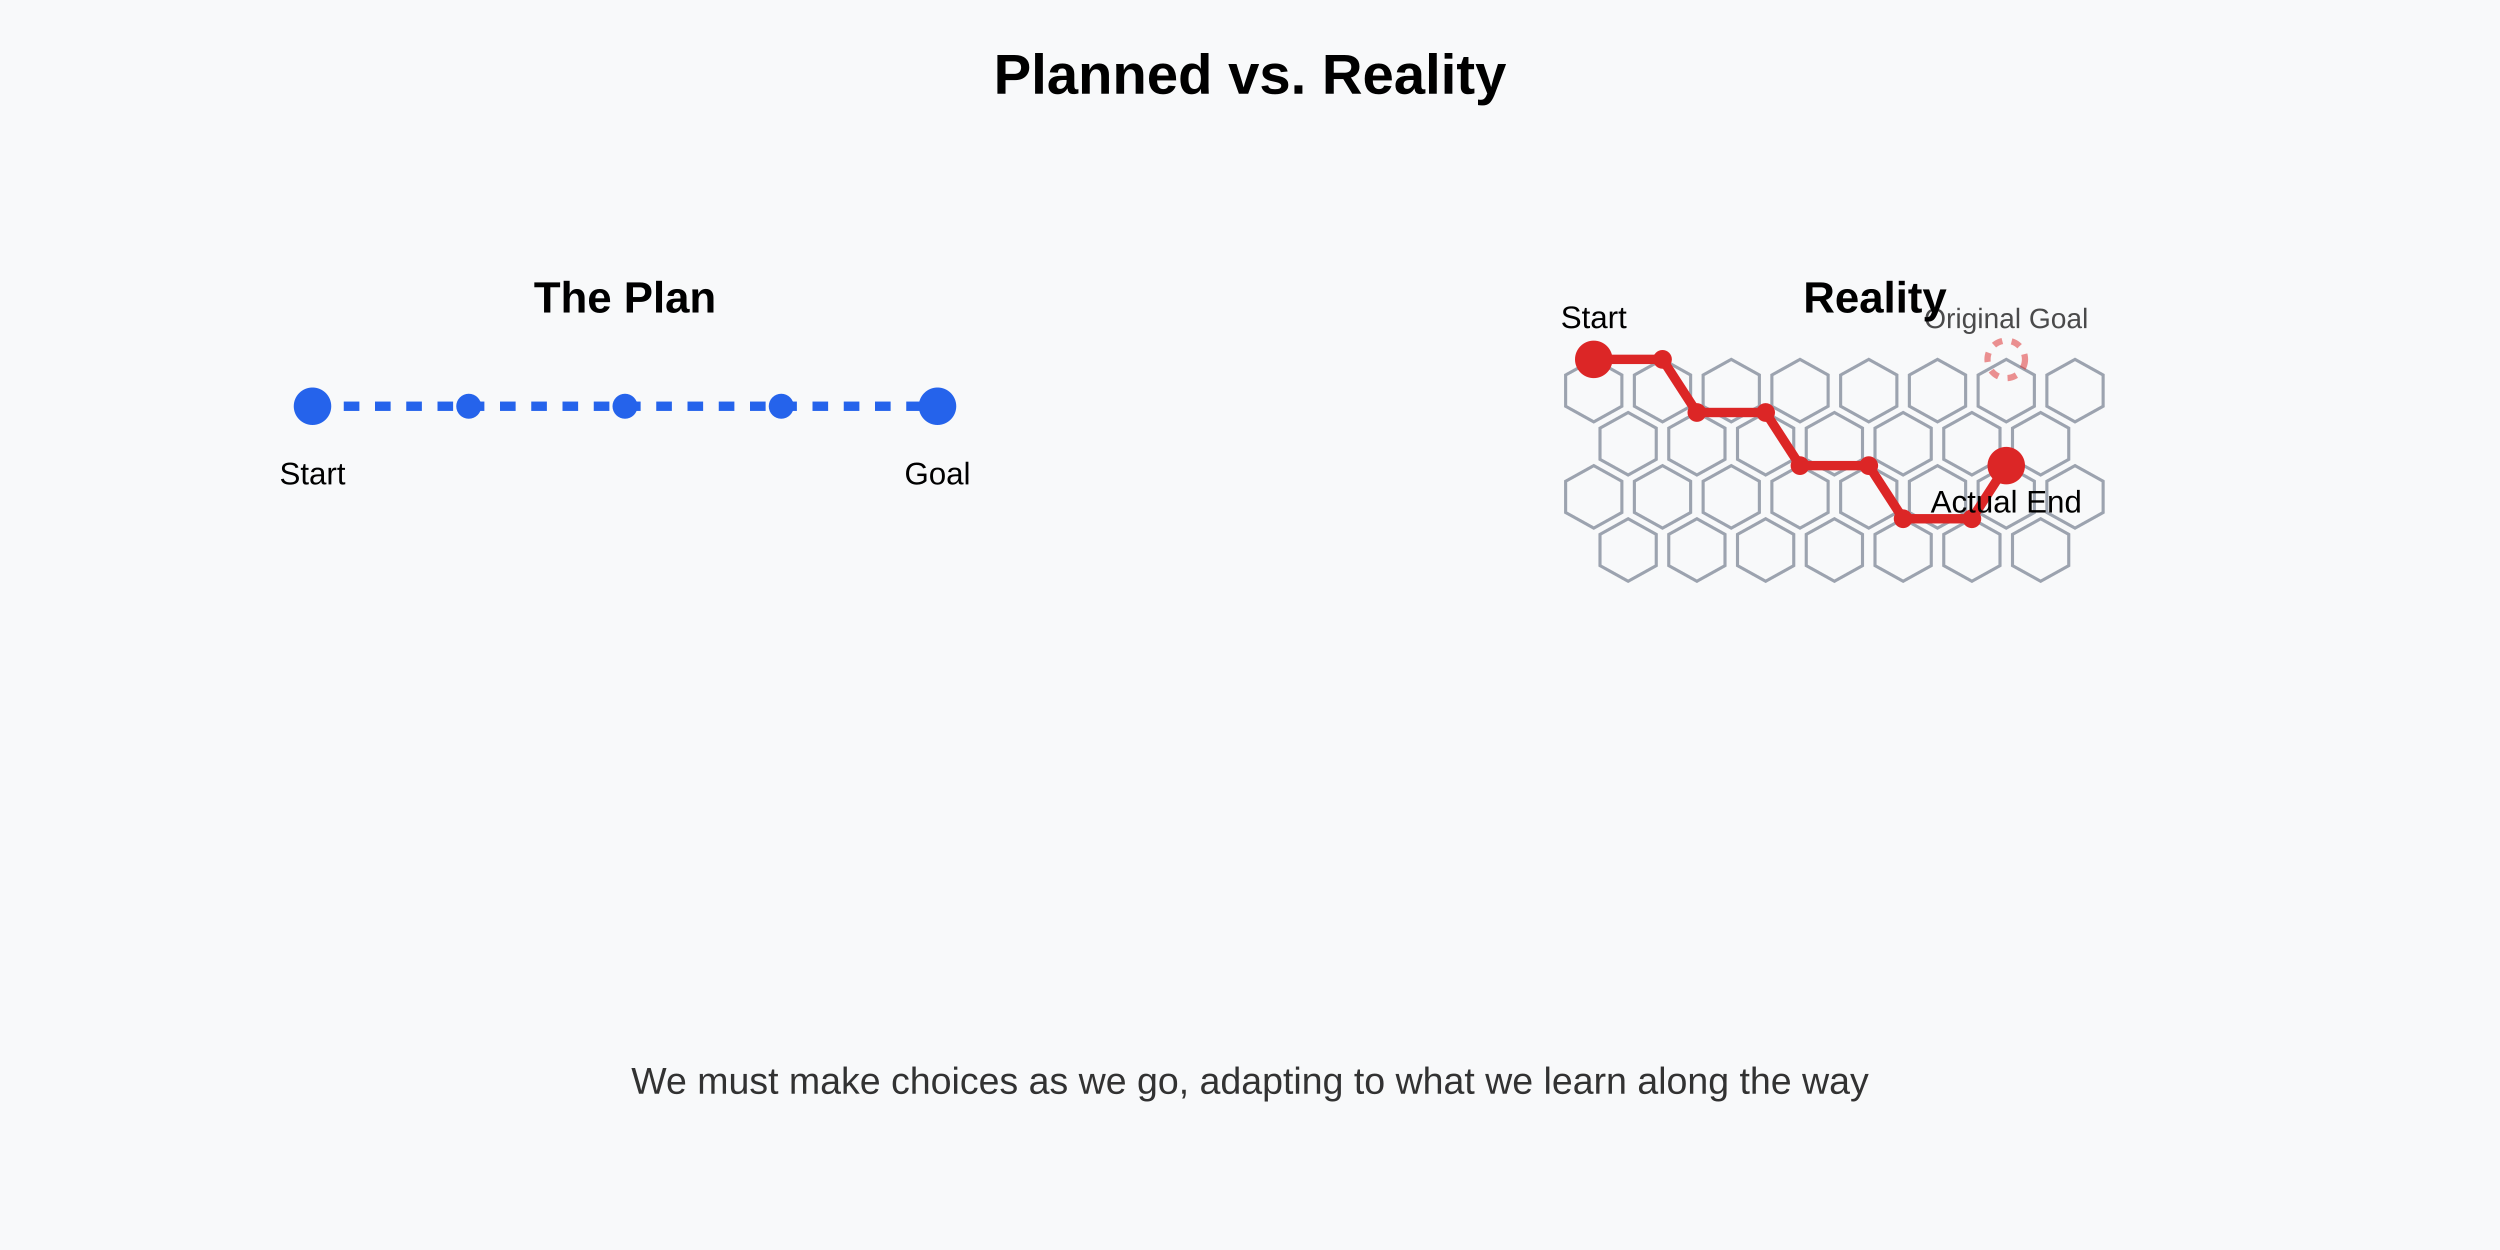
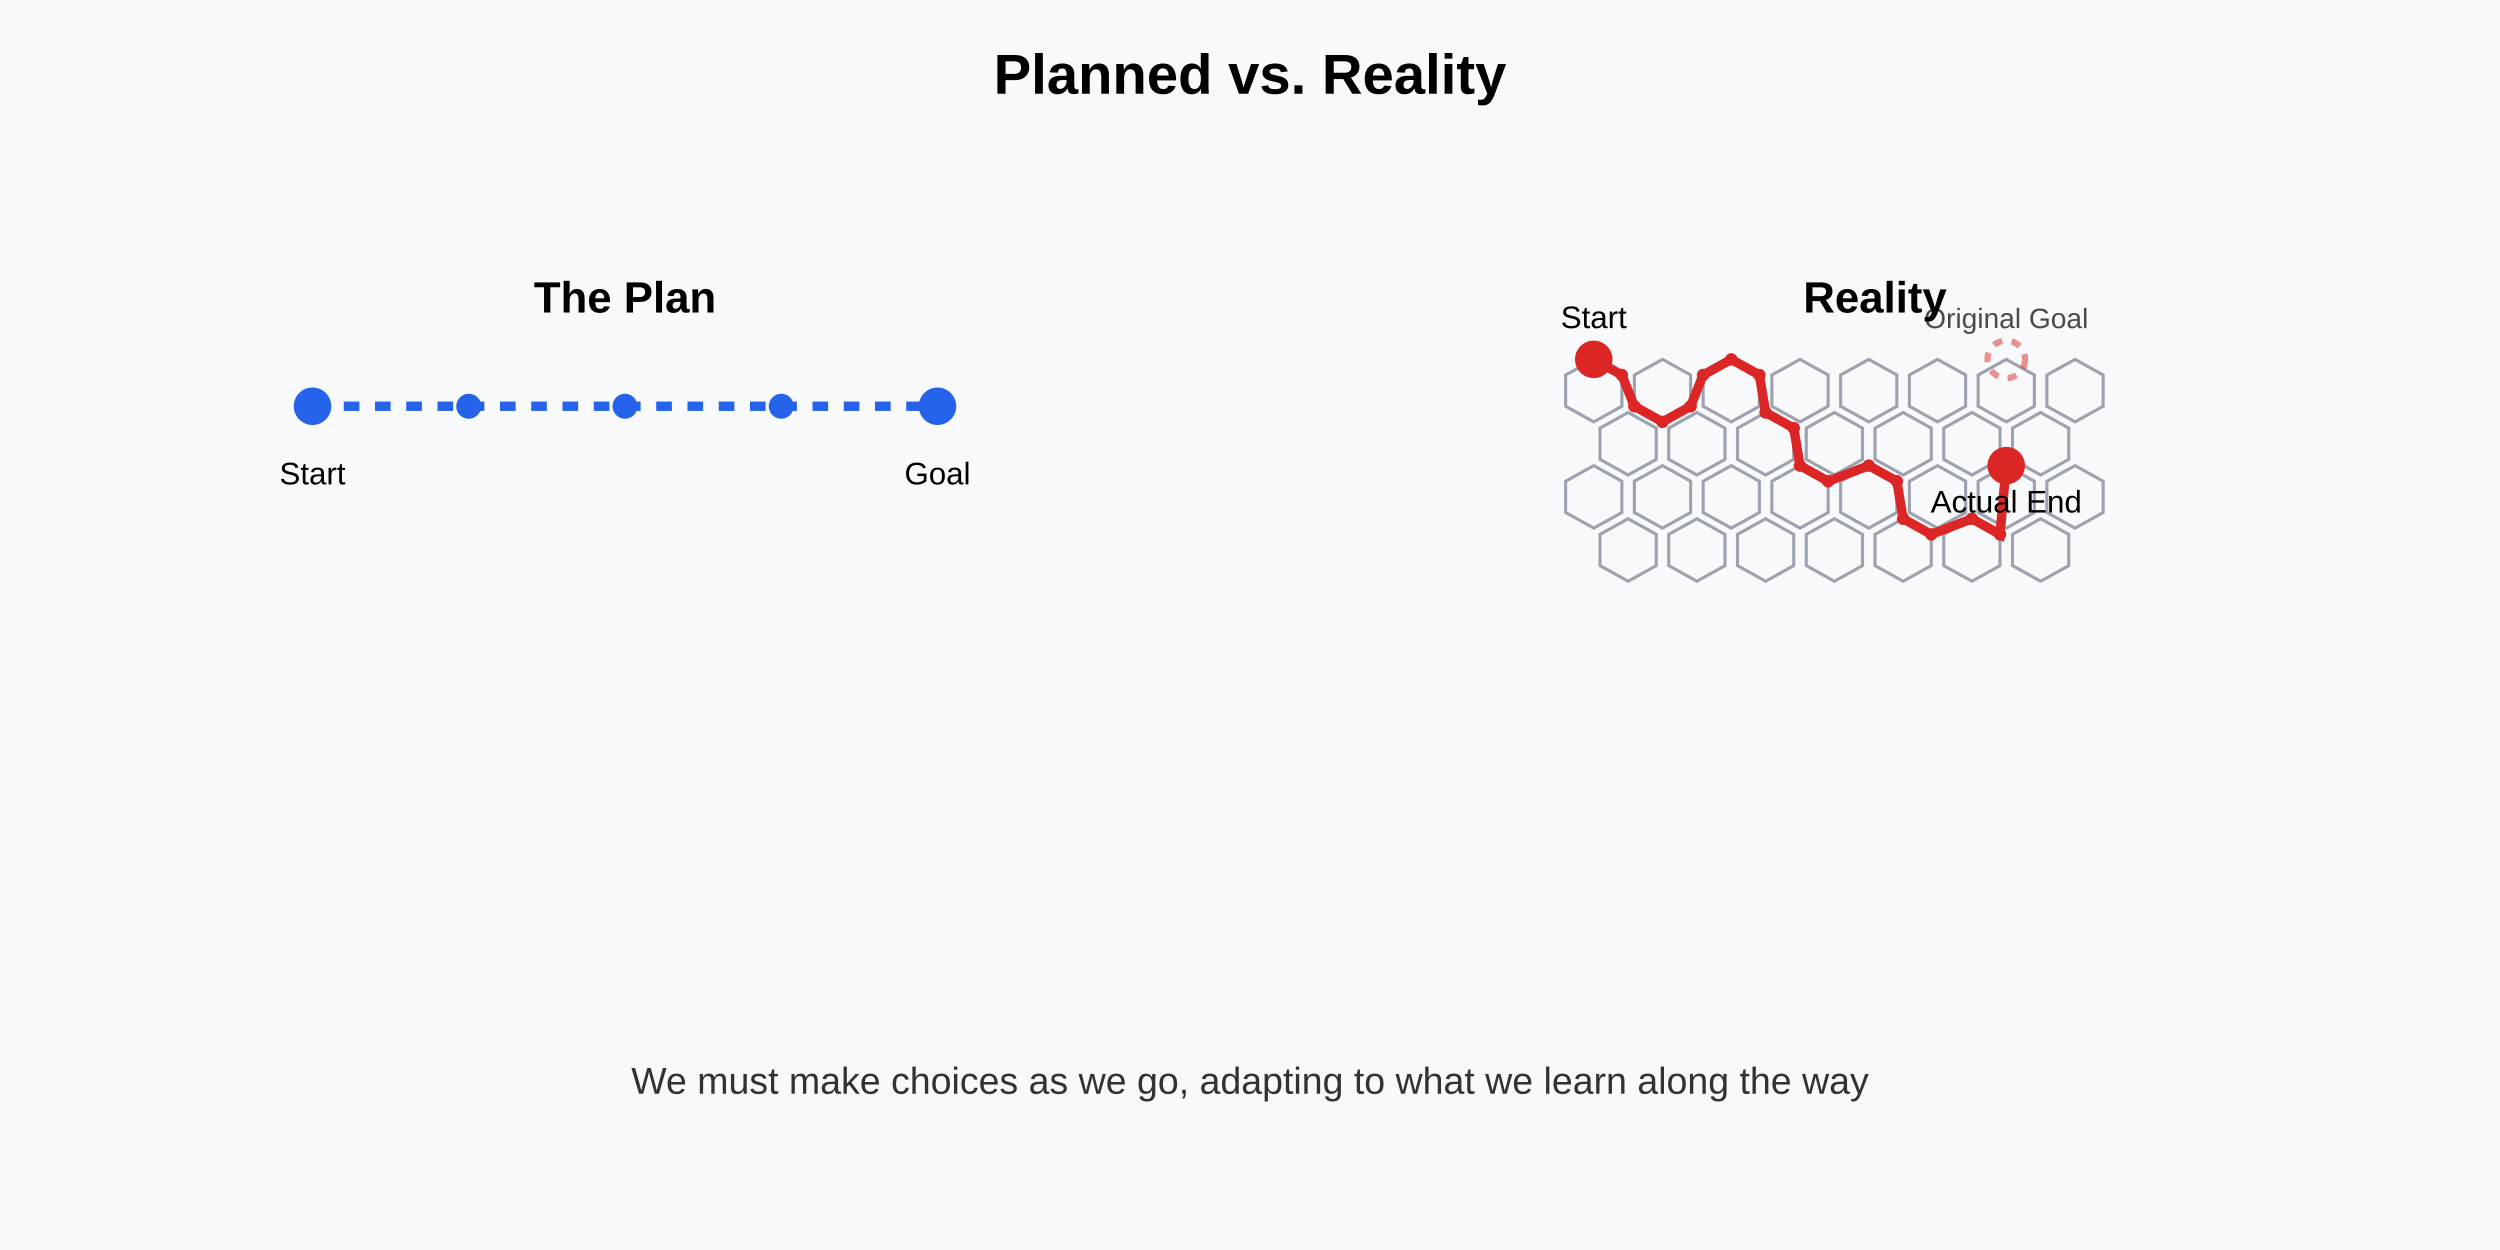
<svg xmlns="http://www.w3.org/2000/svg" width="800" height="400">
  <rect width="800" height="400" fill="#f8f9fa" />
  <text x="400" y="30" text-anchor="middle" font-family="Arial, sans-serif" font-size="18" font-weight="bold">
    Planned vs. Reality
  </text>
  <g transform="translate(50, 80)">
    <text x="150" y="20" text-anchor="middle" font-family="Arial, sans-serif" font-size="14" font-weight="bold">
      The Plan
    </text>
    <line x1="50" y1="50" x2="250" y2="50" stroke="#2563eb" stroke-width="3" stroke-dasharray="5,5" />
    <circle cx="50" cy="50" r="6" fill="#2563eb" />
    <circle cx="100" cy="50" r="4" fill="#2563eb" />
    <circle cx="150" cy="50" r="4" fill="#2563eb" />
    <circle cx="200" cy="50" r="4" fill="#2563eb" />
    <circle cx="250" cy="50" r="6" fill="#2563eb" />
    <text x="50" y="75" text-anchor="middle" font-family="Arial, sans-serif" font-size="10">Start</text>
    <text x="250" y="75" text-anchor="middle" font-family="Arial, sans-serif" font-size="10">Goal</text>
  </g>
  <g transform="translate(450, 80)">
    <text x="150" y="20" text-anchor="middle" font-family="Arial, sans-serif" font-size="14" font-weight="bold">
      Reality
    </text>
    <polygon points="60,35 69,40 69,50 60,55 51,50 51,40" fill="none" stroke="#9ca3af" stroke-width="1" />
    <polygon points="82,35 91,40 91,50 82,55 73,50 73,40" fill="none" stroke="#9ca3af" stroke-width="1" />
    <polygon points="104,35 113,40 113,50 104,55 95,50 95,40" fill="none" stroke="#9ca3af" stroke-width="1" />
    <polygon points="126,35 135,40 135,50 126,55 117,50 117,40" fill="none" stroke="#9ca3af" stroke-width="1" />
    <polygon points="148,35 157,40 157,50 148,55 139,50 139,40" fill="none" stroke="#9ca3af" stroke-width="1" />
    <polygon points="170,35 179,40 179,50 170,55 161,50 161,40" fill="none" stroke="#9ca3af" stroke-width="1" />
    <polygon points="192,35 201,40 201,50 192,55 183,50 183,40" fill="none" stroke="#9ca3af" stroke-width="1" />
    <polygon points="214,35 223,40 223,50 214,55 205,50 205,40" fill="none" stroke="#9ca3af" stroke-width="1" />
    <polygon points="71,52 80,57 80,67 71,72 62,67 62,57" fill="none" stroke="#9ca3af" stroke-width="1" />
    <polygon points="93,52 102,57 102,67 93,72 84,67 84,57" fill="none" stroke="#9ca3af" stroke-width="1" />
    <polygon points="115,52 124,57 124,67 115,72 106,67 106,57" fill="none" stroke="#9ca3af" stroke-width="1" />
    <polygon points="137,52 146,57 146,67 137,72 128,67 128,57" fill="none" stroke="#9ca3af" stroke-width="1" />
    <polygon points="159,52 168,57 168,67 159,72 150,67 150,57" fill="none" stroke="#9ca3af" stroke-width="1" />
    <polygon points="181,52 190,57 190,67 181,72 172,67 172,57" fill="none" stroke="#9ca3af" stroke-width="1" />
    <polygon points="203,52 212,57 212,67 203,72 194,67 194,57" fill="none" stroke="#9ca3af" stroke-width="1" />
    <polygon points="60,69 69,74 69,84 60,89 51,84 51,74" fill="none" stroke="#9ca3af" stroke-width="1" />
    <polygon points="82,69 91,74 91,84 82,89 73,84 73,74" fill="none" stroke="#9ca3af" stroke-width="1" />
    <polygon points="104,69 113,74 113,84 104,89 95,84 95,74" fill="none" stroke="#9ca3af" stroke-width="1" />
    <polygon points="126,69 135,74 135,84 126,89 117,84 117,74" fill="none" stroke="#9ca3af" stroke-width="1" />
    <polygon points="148,69 157,74 157,84 148,89 139,84 139,74" fill="none" stroke="#9ca3af" stroke-width="1" />
    <polygon points="170,69 179,74 179,84 170,89 161,84 161,74" fill="none" stroke="#9ca3af" stroke-width="1" />
    <polygon points="192,69 201,74 201,84 192,89 183,84 183,74" fill="none" stroke="#9ca3af" stroke-width="1" />
    <polygon points="214,69 223,74 223,84 214,89 205,84 205,74" fill="none" stroke="#9ca3af" stroke-width="1" />
    <polygon points="71,86 80,91 80,101 71,106 62,101 62,91" fill="none" stroke="#9ca3af" stroke-width="1" />
    <polygon points="93,86 102,91 102,101 93,106 84,101 84,91" fill="none" stroke="#9ca3af" stroke-width="1" />
    <polygon points="115,86 124,91 124,101 115,106 106,101 106,91" fill="none" stroke="#9ca3af" stroke-width="1" />
    <polygon points="137,86 146,91 146,101 137,106 128,101 128,91" fill="none" stroke="#9ca3af" stroke-width="1" />
    <polygon points="159,86 168,91 168,101 159,106 150,101 150,91" fill="none" stroke="#9ca3af" stroke-width="1" />
    <polygon points="181,86 190,91 190,101 181,106 172,101 172,91" fill="none" stroke="#9ca3af" stroke-width="1" />
    <polygon points="203,86 212,91 212,101 203,106 194,101 194,91" fill="none" stroke="#9ca3af" stroke-width="1" />
-     <path d="M 60,35 L 82,35 L 93,52 L 115,52 L 126,69 L 148,69 L 159,86 L 181,86 L 192,69" fill="none" stroke="#dc2626" stroke-width="3" />
+     <path d="M 60,35 L 69,40 L 73,50 L 82,55 L 91,50 L 95,40 L 104,35 L 113,40 L 115,52 L 124,57 L 126,69 L 135,74 L 148,69 L 157,74 L 159,86 L 168,91 L 181,86 L 190,91 L 192,69" fill="none" stroke="#dc2626" stroke-width="3" />
    <circle cx="60" cy="35" r="6" fill="#dc2626" />
-     <circle cx="82" cy="35" r="3" fill="#dc2626" />
-     <circle cx="93" cy="52" r="3" fill="#dc2626" />
-     <circle cx="115" cy="52" r="3" fill="#dc2626" />
-     <circle cx="126" cy="69" r="3" fill="#dc2626" />
-     <circle cx="148" cy="69" r="3" fill="#dc2626" />
-     <circle cx="159" cy="86" r="3" fill="#dc2626" />
-     <circle cx="181" cy="86" r="3" fill="#dc2626" />
+     <circle cx="69" cy="40" r="2" fill="#dc2626" />
+     <circle cx="73" cy="50" r="2" fill="#dc2626" />
+     <circle cx="82" cy="55" r="2" fill="#dc2626" />
+     <circle cx="91" cy="50" r="2" fill="#dc2626" />
+     <circle cx="95" cy="40" r="2" fill="#dc2626" />
+     <circle cx="104" cy="35" r="2" fill="#dc2626" />
+     <circle cx="113" cy="40" r="2" fill="#dc2626" />
+     <circle cx="115" cy="52" r="2" fill="#dc2626" />
+     <circle cx="124" cy="57" r="2" fill="#dc2626" />
+     <circle cx="126" cy="69" r="2" fill="#dc2626" />
+     <circle cx="135" cy="74" r="2" fill="#dc2626" />
+     <circle cx="148" cy="69" r="2" fill="#dc2626" />
+     <circle cx="157" cy="74" r="2" fill="#dc2626" />
+     <circle cx="159" cy="86" r="2" fill="#dc2626" />
+     <circle cx="168" cy="91" r="2" fill="#dc2626" />
+     <circle cx="181" cy="86" r="2" fill="#dc2626" />
+     <circle cx="190" cy="91" r="2" fill="#dc2626" />
    <circle cx="192" cy="69" r="6" fill="#dc2626" />
    <circle cx="192" cy="35" r="6" fill="none" stroke="#dc2626" stroke-width="2" stroke-dasharray="3,3" opacity="0.5" />
    <text x="192" y="25" text-anchor="middle" font-family="Arial, sans-serif" font-size="9" opacity="0.7">Original Goal</text>
    <text x="60" y="25" text-anchor="middle" font-family="Arial, sans-serif" font-size="10">Start</text>
    <text x="192" y="84" text-anchor="middle" font-family="Arial, sans-serif" font-size="10">Actual End</text>
  </g>
  <text x="400" y="350" text-anchor="middle" font-family="Arial, sans-serif" font-size="12" opacity="0.8">
    We must make choices as we go, adapting to what we learn along the way
  </text>
</svg>
